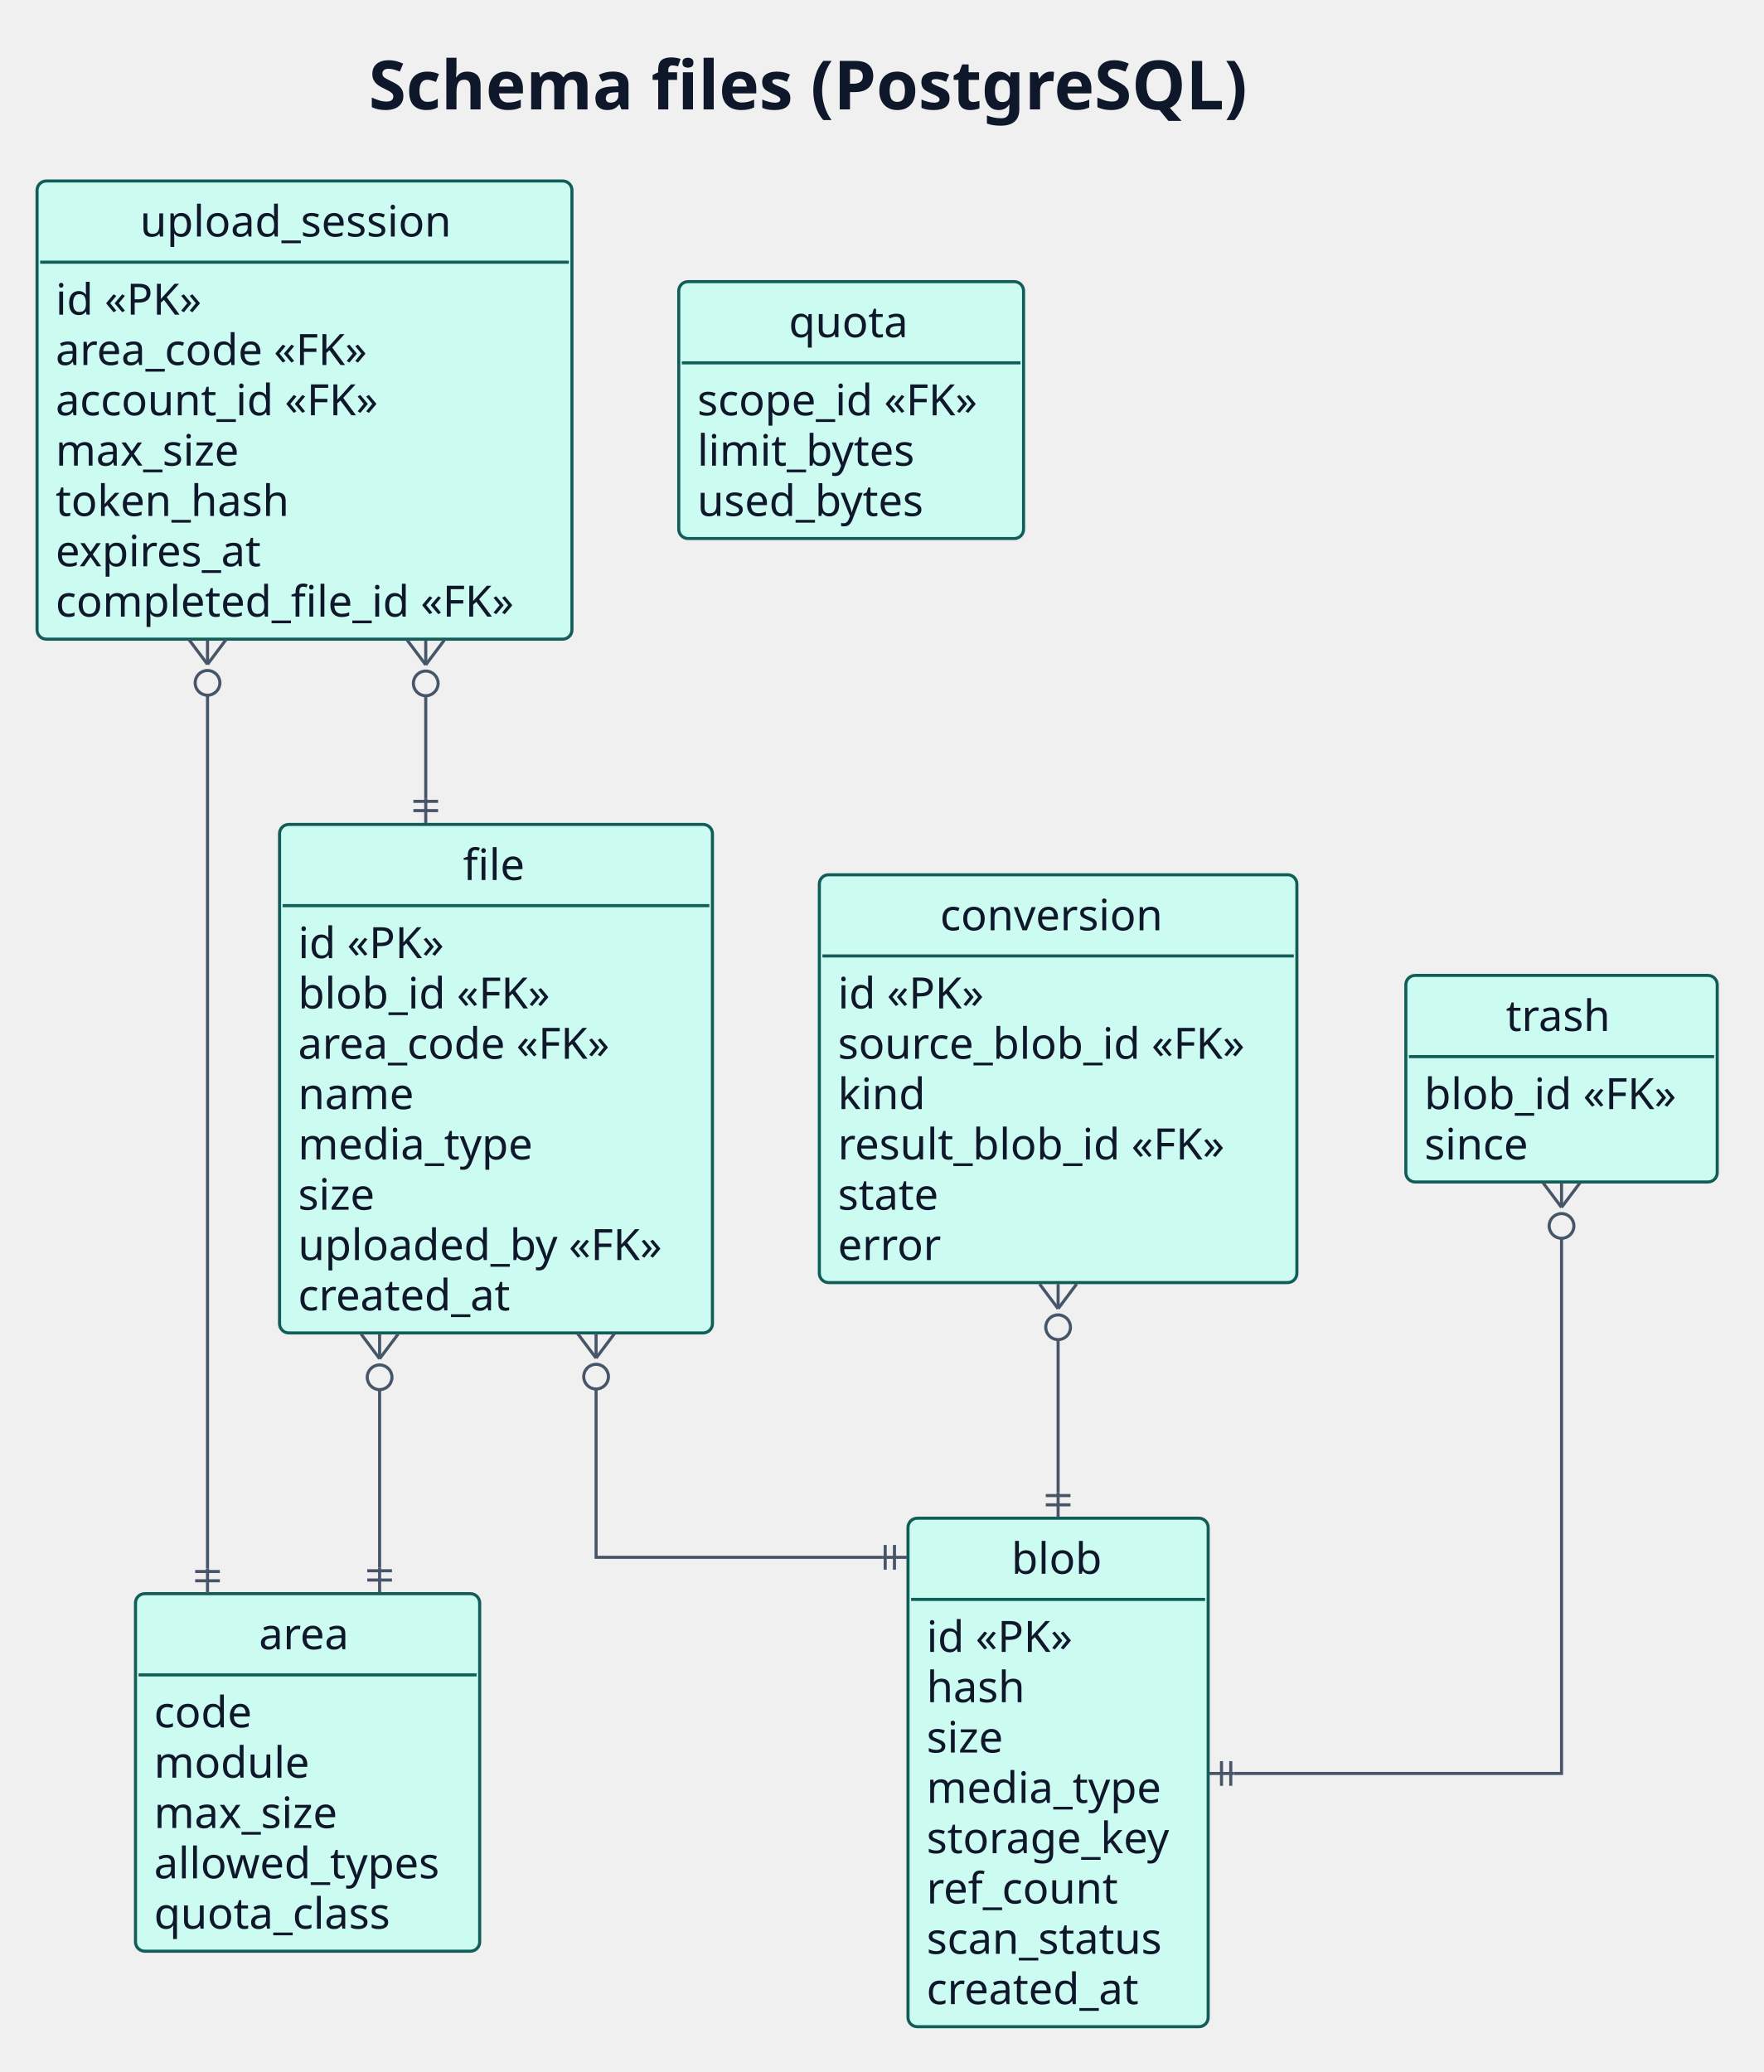
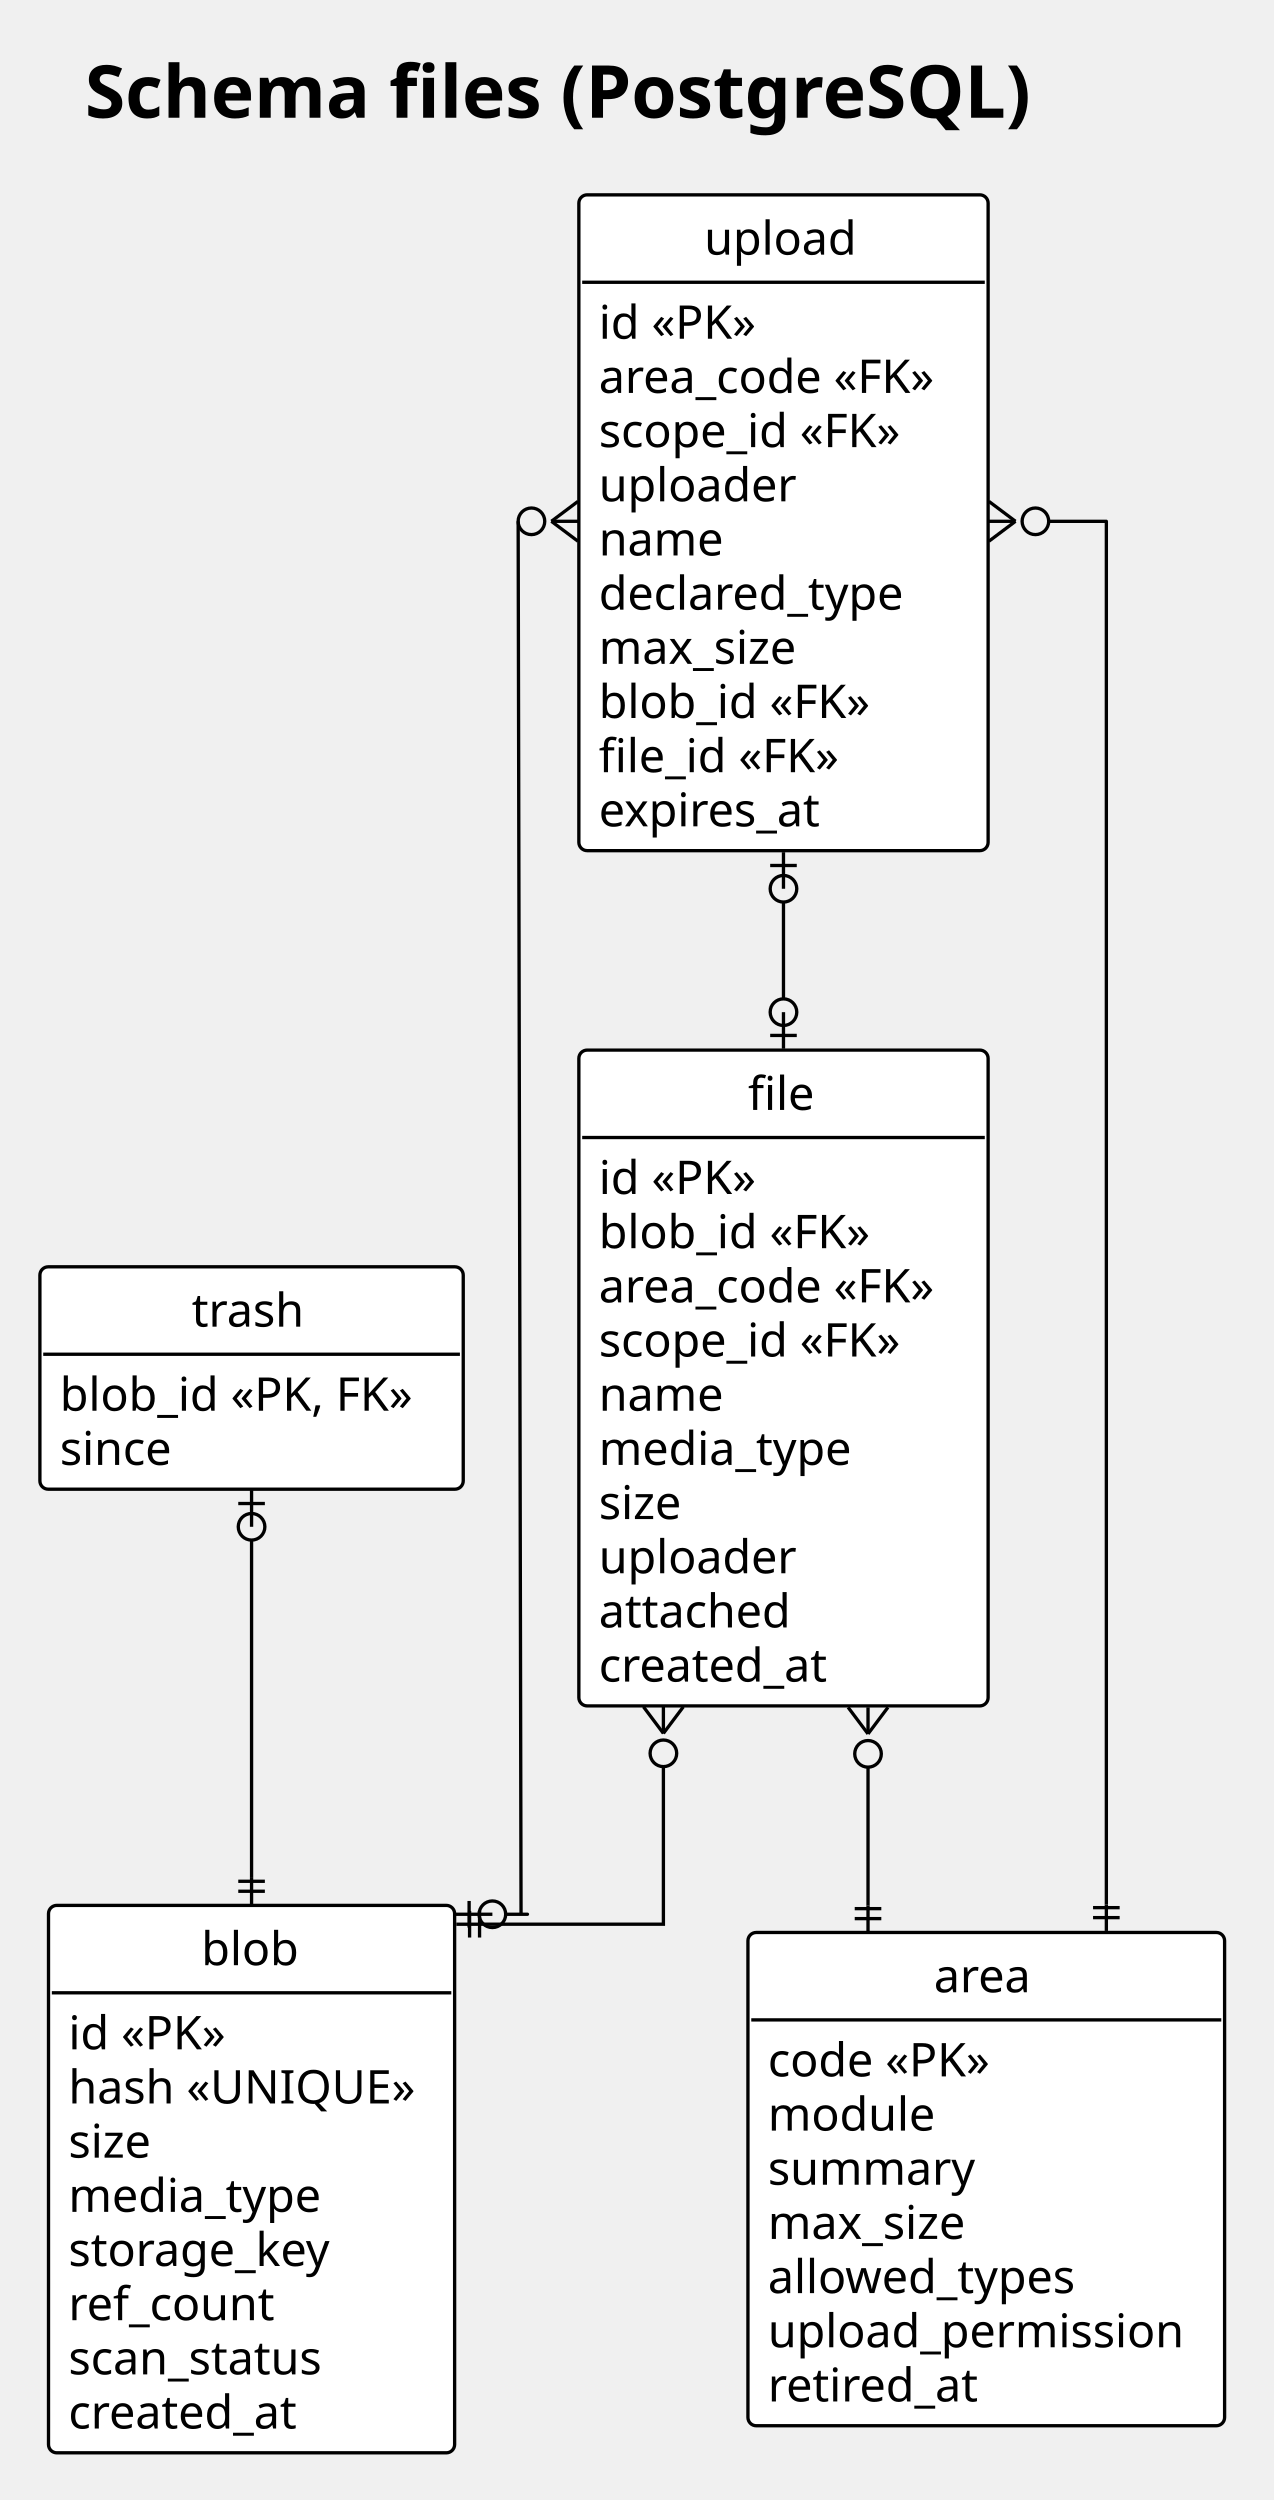
- <svg xmlns="http://www.w3.org/2000/svg" version="1.1" data-diagram-type="CLASS" style="width:571px;height:671px;background:#FFFFFF;" width="571px" height="671px" viewBox="0 0 571 671" zoomAndPan="magnify" preserveAspectRatio="none" contentStyleType="text/css">
+ <svg xmlns="http://www.w3.org/2000/svg" version="1.1" data-diagram-type="CLASS" style="width:383px;height:752px;background:#FFFFFF;" width="383px" height="752px" viewBox="0 0 383 752" zoomAndPan="magnify" preserveAspectRatio="none" contentStyleType="text/css">
  <defs />
  <g font-family="sans-serif" lengthAdjust="spacing">
-     <g class="title" data-source-line="108">
-       <text x="119.37" y="35.421" fill="#0F172A" font-size="22" textLength="330.269" font-weight="700" font-family="Verdana">Schema files (PostgreSQL)</text>
+     <g class="title" data-source-line="5">
+       <text x="25.546" y="35.421" fill="#000" font-size="22" textLength="330.269" font-weight="700" font-family="Verdana">Schema files (PostgreSQL)</text>
    </g>
-     <g class="entity" data-qualified-name="blob" id="ent0001" data-source-line="110">
-       <rect x="294" y="491.659" width="97.189" height="164.672" fill="#CCFBF1" style="stroke:#115E59;stroke-width:1;" rx="3" ry="3" />
-       <text x="327.48" y="509.654" fill="#0F172A" font-size="14" textLength="30.229" font-family="Verdana">blob</text>
-       <line x1="295" y1="517.956" x2="390.189" y2="517.956" style="stroke:#115E59;stroke-width:1;" />
-       <text x="300" y="534.951" fill="#0F172A" font-size="14" textLength="51.98" font-family="Verdana">id «PK»</text>
-       <text x="300" y="551.248" fill="#0F172A" font-size="14" textLength="33.619" font-family="Verdana">hash</text>
-       <text x="300" y="567.545" fill="#0F172A" font-size="14" textLength="27.146" font-family="Verdana">size</text>
-       <text x="300" y="583.842" fill="#0F172A" font-size="14" textLength="81.881" font-family="Verdana">media_type</text>
-       <text x="300" y="600.139" fill="#0F172A" font-size="14" textLength="85.189" font-family="Verdana">storage_key</text>
-       <text x="300" y="616.436" fill="#0F172A" font-size="14" textLength="65.796" font-family="Verdana">ref_count</text>
-       <text x="300" y="632.733" fill="#0F172A" font-size="14" textLength="82.462" font-family="Verdana">scan_status</text>
-       <text x="300" y="649.029" fill="#0F172A" font-size="14" textLength="74.703" font-family="Verdana">created_at</text>
+     <g class="entity" data-qualified-name="blob" id="ent0001" data-source-line="7">
+       <rect x="14.59" y="573.139" width="122.161" height="164.672" fill="#FFF" style="stroke:#000;stroke-width:1;" rx="2.5" ry="2.5" />
+       <text x="60.556" y="591.134" fill="#000" font-size="14" textLength="30.229" font-family="Verdana">blob</text>
+       <line x1="15.59" y1="599.436" x2="135.751" y2="599.436" style="stroke:#000;stroke-width:1;" />
+       <text x="20.59" y="616.431" fill="#000" font-size="14" textLength="51.98" font-family="Verdana">id «PK»</text>
+       <text x="20.59" y="632.728" fill="#000" font-size="14" textLength="110.161" font-family="Verdana">hash «UNIQUE»</text>
+       <text x="20.59" y="649.025" fill="#000" font-size="14" textLength="27.146" font-family="Verdana">size</text>
+       <text x="20.59" y="665.322" fill="#000" font-size="14" textLength="81.881" font-family="Verdana">media_type</text>
+       <text x="20.59" y="681.619" fill="#000" font-size="14" textLength="85.189" font-family="Verdana">storage_key</text>
+       <text x="20.59" y="697.916" fill="#000" font-size="14" textLength="65.796" font-family="Verdana">ref_count</text>
+       <text x="20.59" y="714.213" fill="#000" font-size="14" textLength="82.462" font-family="Verdana">scan_status</text>
+       <text x="20.59" y="730.509" fill="#000" font-size="14" textLength="74.703" font-family="Verdana">created_at</text>
    </g>
-     <g class="entity" data-qualified-name="area" id="ent0002" data-source-line="120">
-       <rect x="43.87" y="516.099" width="111.442" height="115.781" fill="#CCFBF1" style="stroke:#115E59;stroke-width:1;" rx="3" ry="3" />
-       <text x="83.828" y="534.094" fill="#0F172A" font-size="14" textLength="31.527" font-family="Verdana">area</text>
-       <line x1="44.87" y1="542.396" x2="154.312" y2="542.396" style="stroke:#115E59;stroke-width:1;" />
-       <text x="49.87" y="559.391" fill="#0F172A" font-size="14" textLength="33.763" font-family="Verdana">code</text>
-       <text x="49.87" y="575.688" fill="#0F172A" font-size="14" textLength="52.466" font-family="Verdana">module</text>
-       <text x="49.87" y="591.985" fill="#0F172A" font-size="14" textLength="64.647" font-family="Verdana">max_size</text>
-       <text x="49.87" y="608.282" fill="#0F172A" font-size="14" textLength="99.442" font-family="Verdana">allowed_types</text>
-       <text x="49.87" y="624.579" fill="#0F172A" font-size="14" textLength="82.147" font-family="Verdana">quota_class</text>
+     <g class="entity" data-qualified-name="area" id="ent0002" data-source-line="17">
+       <rect x="224.98" y="581.289" width="143.38" height="148.375" fill="#FFF" style="stroke:#000;stroke-width:1;" rx="2.5" ry="2.5" />
+       <text x="280.906" y="599.284" fill="#000" font-size="14" textLength="31.527" font-family="Verdana">area</text>
+       <line x1="225.98" y1="607.586" x2="367.36" y2="607.586" style="stroke:#000;stroke-width:1;" />
+       <text x="230.98" y="624.581" fill="#000" font-size="14" textLength="72.967" font-family="Verdana">code «PK»</text>
+       <text x="230.98" y="640.878" fill="#000" font-size="14" textLength="52.466" font-family="Verdana">module</text>
+       <text x="230.98" y="657.175" fill="#000" font-size="14" textLength="66.063" font-family="Verdana">summary</text>
+       <text x="230.98" y="673.472" fill="#000" font-size="14" textLength="64.647" font-family="Verdana">max_size</text>
+       <text x="230.98" y="689.769" fill="#000" font-size="14" textLength="99.442" font-family="Verdana">allowed_types</text>
+       <text x="230.98" y="706.066" fill="#000" font-size="14" textLength="131.38" font-family="Verdana">upload_permission</text>
+       <text x="230.98" y="722.363" fill="#000" font-size="14" textLength="68.072" font-family="Verdana">retired_at</text>
    </g>
-     <g class="entity" data-qualified-name="file" id="ent0003" data-source-line="127">
-       <rect x="90.51" y="266.989" width="140.167" height="164.672" fill="#CCFBF1" style="stroke:#115E59;stroke-width:1;" rx="3" ry="3" />
-       <text x="149.933" y="284.984" fill="#0F172A" font-size="14" textLength="21.321" font-family="Verdana">file</text>
-       <line x1="91.51" y1="293.286" x2="229.677" y2="293.286" style="stroke:#115E59;stroke-width:1;" />
-       <text x="96.51" y="310.281" fill="#0F172A" font-size="14" textLength="51.98" font-family="Verdana">id «PK»</text>
-       <text x="96.51" y="326.578" fill="#0F172A" font-size="14" textLength="88.819" font-family="Verdana">blob_id «FK»</text>
-       <text x="96.51" y="342.875" fill="#0F172A" font-size="14" textLength="111.104" font-family="Verdana">area_code «FK»</text>
-       <text x="96.51" y="359.172" fill="#0F172A" font-size="14" textLength="39.703" font-family="Verdana">name</text>
-       <text x="96.51" y="375.469" fill="#0F172A" font-size="14" textLength="81.881" font-family="Verdana">media_type</text>
-       <text x="96.51" y="391.766" fill="#0F172A" font-size="14" textLength="27.146" font-family="Verdana">size</text>
-       <text x="96.51" y="408.063" fill="#0F172A" font-size="14" textLength="128.167" font-family="Verdana">uploaded_by «FK»</text>
-       <text x="96.51" y="424.359" fill="#0F172A" font-size="14" textLength="74.703" font-family="Verdana">created_at</text>
+     <g class="entity" data-qualified-name="file" id="ent0003" data-source-line="26">
+       <rect x="174.12" y="315.869" width="123.104" height="197.266" fill="#FFF" style="stroke:#000;stroke-width:1;" rx="2.5" ry="2.5" />
+       <text x="225.012" y="333.864" fill="#000" font-size="14" textLength="21.321" font-family="Verdana">file</text>
+       <line x1="175.12" y1="342.166" x2="296.224" y2="342.166" style="stroke:#000;stroke-width:1;" />
+       <text x="180.12" y="359.161" fill="#000" font-size="14" textLength="51.98" font-family="Verdana">id «PK»</text>
+       <text x="180.12" y="375.458" fill="#000" font-size="14" textLength="88.819" font-family="Verdana">blob_id «FK»</text>
+       <text x="180.12" y="391.755" fill="#000" font-size="14" textLength="111.104" font-family="Verdana">area_code «FK»</text>
+       <text x="180.12" y="408.052" fill="#000" font-size="14" textLength="99.647" font-family="Verdana">scope_id «FK»</text>
+       <text x="180.12" y="424.349" fill="#000" font-size="14" textLength="39.703" font-family="Verdana">name</text>
+       <text x="180.12" y="440.646" fill="#000" font-size="14" textLength="81.881" font-family="Verdana">media_type</text>
+       <text x="180.12" y="456.943" fill="#000" font-size="14" textLength="27.146" font-family="Verdana">size</text>
+       <text x="180.12" y="473.239" fill="#000" font-size="14" textLength="62.05" font-family="Verdana">uploader</text>
+       <text x="180.12" y="489.536" fill="#000" font-size="14" textLength="62.207" font-family="Verdana">attached</text>
+       <text x="180.12" y="505.833" fill="#000" font-size="14" textLength="74.703" font-family="Verdana">created_at</text>
    </g>
-     <g class="entity" data-qualified-name="upload_session" id="ent0004" data-source-line="137">
-       <rect x="12" y="58.609" width="173.191" height="148.375" fill="#CCFBF1" style="stroke:#115E59;stroke-width:1;" rx="3" ry="3" />
-       <text x="45.344" y="76.604" fill="#0F172A" font-size="14" textLength="106.504" font-family="Verdana">upload_session</text>
-       <line x1="13" y1="84.906" x2="184.191" y2="84.906" style="stroke:#115E59;stroke-width:1;" />
-       <text x="18" y="101.901" fill="#0F172A" font-size="14" textLength="51.98" font-family="Verdana">id «PK»</text>
-       <text x="18" y="118.198" fill="#0F172A" font-size="14" textLength="111.104" font-family="Verdana">area_code «FK»</text>
-       <text x="18" y="134.495" fill="#0F172A" font-size="14" textLength="114.365" font-family="Verdana">account_id «FK»</text>
-       <text x="18" y="150.792" fill="#0F172A" font-size="14" textLength="64.647" font-family="Verdana">max_size</text>
-       <text x="18" y="167.089" fill="#0F172A" font-size="14" textLength="80.268" font-family="Verdana">token_hash</text>
-       <text x="18" y="183.386" fill="#0F172A" font-size="14" textLength="72.406" font-family="Verdana">expires_at</text>
-       <text x="18" y="199.683" fill="#0F172A" font-size="14" textLength="161.191" font-family="Verdana">completed_file_id «FK»</text>
+     <g class="entity" data-qualified-name="upload" id="ent0004" data-source-line="38">
+       <rect x="174.12" y="58.609" width="123.104" height="197.266" fill="#FFF" style="stroke:#000;stroke-width:1;" rx="2.5" ry="2.5" />
+       <text x="211.832" y="76.604" fill="#000" font-size="14" textLength="47.681" font-family="Verdana">upload</text>
+       <line x1="175.12" y1="84.906" x2="296.224" y2="84.906" style="stroke:#000;stroke-width:1;" />
+       <text x="180.12" y="101.901" fill="#000" font-size="14" textLength="51.98" font-family="Verdana">id «PK»</text>
+       <text x="180.12" y="118.198" fill="#000" font-size="14" textLength="111.104" font-family="Verdana">area_code «FK»</text>
+       <text x="180.12" y="134.495" fill="#000" font-size="14" textLength="99.647" font-family="Verdana">scope_id «FK»</text>
+       <text x="180.12" y="150.792" fill="#000" font-size="14" textLength="62.05" font-family="Verdana">uploader</text>
+       <text x="180.12" y="167.089" fill="#000" font-size="14" textLength="39.703" font-family="Verdana">name</text>
+       <text x="180.12" y="183.386" fill="#000" font-size="14" textLength="99.196" font-family="Verdana">declared_type</text>
+       <text x="180.12" y="199.683" fill="#000" font-size="14" textLength="64.647" font-family="Verdana">max_size</text>
+       <text x="180.12" y="215.979" fill="#000" font-size="14" textLength="88.819" font-family="Verdana">blob_id «FK»</text>
+       <text x="180.12" y="232.276" fill="#000" font-size="14" textLength="79.912" font-family="Verdana">file_id «FK»</text>
+       <text x="180.12" y="248.573" fill="#000" font-size="14" textLength="72.406" font-family="Verdana">expires_at</text>
    </g>
-     <g class="entity" data-qualified-name="quota" id="ent0005" data-source-line="146">
-       <rect x="219.77" y="91.209" width="111.647" height="83.188" fill="#CCFBF1" style="stroke:#115E59;stroke-width:1;" rx="3" ry="3" />
-       <text x="255.397" y="109.204" fill="#0F172A" font-size="14" textLength="40.394" font-family="Verdana">quota</text>
-       <line x1="220.77" y1="117.506" x2="330.417" y2="117.506" style="stroke:#115E59;stroke-width:1;" />
-       <text x="225.77" y="134.501" fill="#0F172A" font-size="14" textLength="99.647" font-family="Verdana">scope_id «FK»</text>
-       <text x="225.77" y="150.798" fill="#0F172A" font-size="14" textLength="76.364" font-family="Verdana">limit_bytes</text>
-       <text x="225.77" y="167.095" fill="#0F172A" font-size="14" textLength="79.235" font-family="Verdana">used_bytes</text>
+     <g class="entity" data-qualified-name="trash" id="ent0005" data-source-line="50">
+       <rect x="12" y="381.059" width="127.343" height="66.891" fill="#FFF" style="stroke:#000;stroke-width:1;" rx="2.5" ry="2.5" />
+       <text x="57.676" y="399.054" fill="#000" font-size="14" textLength="35.991" font-family="Verdana">trash</text>
+       <line x1="13" y1="407.356" x2="138.343" y2="407.356" style="stroke:#000;stroke-width:1;" />
+       <text x="18" y="424.351" fill="#000" font-size="14" textLength="115.343" font-family="Verdana">blob_id «PK, FK»</text>
+       <text x="18" y="440.648" fill="#000" font-size="14" textLength="36.367" font-family="Verdana">since</text>
    </g>
-     <g class="entity" data-qualified-name="conversion" id="ent0006" data-source-line="151">
-       <rect x="265.29" y="283.279" width="154.618" height="132.078" fill="#CCFBF1" style="stroke:#115E59;stroke-width:1;" rx="3" ry="3" />
-       <text x="304.393" y="301.274" fill="#0F172A" font-size="14" textLength="76.412" font-family="Verdana">conversion</text>
-       <line x1="266.29" y1="309.576" x2="418.908" y2="309.576" style="stroke:#115E59;stroke-width:1;" />
-       <text x="271.29" y="326.571" fill="#0F172A" font-size="14" textLength="51.98" font-family="Verdana">id «PK»</text>
-       <text x="271.29" y="342.868" fill="#0F172A" font-size="14" textLength="142.618" font-family="Verdana">source_blob_id «FK»</text>
-       <text x="271.29" y="359.165" fill="#0F172A" font-size="14" textLength="29.757" font-family="Verdana">kind</text>
-       <text x="271.29" y="375.462" fill="#0F172A" font-size="14" textLength="135.734" font-family="Verdana">result_blob_id «FK»</text>
-       <text x="271.29" y="391.759" fill="#0F172A" font-size="14" textLength="35.465" font-family="Verdana">state</text>
-       <text x="271.29" y="408.056" fill="#0F172A" font-size="14" textLength="34.446" font-family="Verdana">error</text>
+     <g class="link" data-entity-1="ent0003" data-entity-2="ent0001" id="lnk6" data-source-line="55" data-link-type="crowfoot">
+       <path d="M199.55,531.399 C199.55,566.199 199.55,578.809 199.55,578.809 C199.55,578.809 176.34,578.809 145.25,578.809" style="stroke:#000;stroke-width:1;" fill="none" id="file-blob" codeLine="55" />
+       <line x1="199.55" y1="521.399" x2="193.55" y2="513.399" style="stroke:#000;stroke-width:1;" />
+       <line x1="199.55" y1="521.399" x2="205.55" y2="513.399" style="stroke:#000;stroke-width:1;" />
+       <line x1="199.55" y1="521.399" x2="199.55" y2="513.399" style="stroke:#000;stroke-width:1;" />
+       <ellipse cx="199.55" cy="527.399" rx="4" ry="4" fill="none" style="stroke:#000;stroke-width:1;" />
+       <line x1="141.25" y1="582.809" x2="141.25" y2="574.809" style="stroke:#000;stroke-width:1;" />
+       <line x1="144.25" y1="582.809" x2="144.25" y2="574.809" style="stroke:#000;stroke-width:1;" />
+       <line x1="145.25" y1="578.809" x2="137.25" y2="578.809" style="stroke:#000;stroke-width:1;" />
    </g>
-     <g class="entity" data-qualified-name="trash" id="ent0007" data-source-line="159">
-       <rect x="455.19" y="315.879" width="100.819" height="66.891" fill="#CCFBF1" style="stroke:#115E59;stroke-width:1;" rx="3" ry="3" />
-       <text x="487.604" y="333.874" fill="#0F172A" font-size="14" textLength="35.991" font-family="Verdana">trash</text>
-       <line x1="456.19" y1="342.176" x2="555.009" y2="342.176" style="stroke:#115E59;stroke-width:1;" />
-       <text x="461.19" y="359.171" fill="#0F172A" font-size="14" textLength="88.819" font-family="Verdana">blob_id «FK»</text>
-       <text x="461.19" y="375.468" fill="#0F172A" font-size="14" textLength="36.367" font-family="Verdana">since</text>
+     <g class="link" data-entity-1="ent0003" data-entity-2="ent0002" id="lnk7" data-source-line="56" data-link-type="crowfoot">
+       <path d="M261.1,531.559 C261.1,554.149 261.1,551.769 261.1,573.119" style="stroke:#000;stroke-width:1;" fill="none" id="file-area" codeLine="56" />
+       <line x1="261.1" y1="521.559" x2="255.1" y2="513.559" style="stroke:#000;stroke-width:1;" />
+       <line x1="261.1" y1="521.559" x2="267.1" y2="513.559" style="stroke:#000;stroke-width:1;" />
+       <line x1="261.1" y1="521.559" x2="261.1" y2="513.559" style="stroke:#000;stroke-width:1;" />
+       <ellipse cx="261.1" cy="527.559" rx="4" ry="4" fill="none" style="stroke:#000;stroke-width:1;" />
+       <line x1="265.1" y1="577.119" x2="257.1" y2="577.119" style="stroke:#000;stroke-width:1;" />
+       <line x1="265.1" y1="574.119" x2="257.1" y2="574.119" style="stroke:#000;stroke-width:1;" />
+       <line x1="261.1" y1="573.119" x2="261.1" y2="581.119" style="stroke:#000;stroke-width:1;" />
    </g>
-     <g class="link" data-entity-1="ent0003" data-entity-2="ent0001" id="lnk8" data-source-line="164" data-link-type="crowfoot">
-       <path d="M193,449.819 C193,486.839 193,504.329 193,504.329 C193,504.329 241.98,504.329 285.61,504.329" style="stroke:#475569;stroke-width:1;" fill="none" id="file-blob" codeLine="164" />
-       <line x1="193" y1="439.819" x2="187" y2="431.819" style="stroke:#475569;stroke-width:1;" />
-       <line x1="193" y1="439.819" x2="199" y2="431.819" style="stroke:#475569;stroke-width:1;" />
-       <line x1="193" y1="439.819" x2="193" y2="431.819" style="stroke:#475569;stroke-width:1;" />
-       <ellipse cx="193" cy="445.819" rx="4" ry="4" fill="none" style="stroke:#475569;stroke-width:1;" />
-       <line x1="289.61" y1="500.329" x2="289.61" y2="508.329" style="stroke:#475569;stroke-width:1;" />
-       <line x1="286.61" y1="500.329" x2="286.61" y2="508.329" style="stroke:#475569;stroke-width:1;" />
-       <line x1="285.61" y1="504.329" x2="293.61" y2="504.329" style="stroke:#475569;stroke-width:1;" />
+     <g class="link" data-entity-1="ent0004" data-entity-2="ent0002" id="lnk8" data-source-line="57" data-link-type="crowfoot">
+       <path d="M315.45,156.809 C334.61,156.809 332.79,156.809 332.79,156.809 C332.79,156.809 332.79,433.709 332.79,572.819" style="stroke:#000;stroke-width:1;" fill="none" id="upload-area" codeLine="57" />
+       <line x1="305.45" y1="156.809" x2="297.45" y2="162.809" style="stroke:#000;stroke-width:1;" />
+       <line x1="305.45" y1="156.809" x2="297.45" y2="150.809" style="stroke:#000;stroke-width:1;" />
+       <line x1="305.45" y1="156.809" x2="297.45" y2="156.809" style="stroke:#000;stroke-width:1;" />
+       <ellipse cx="311.45" cy="156.809" rx="4" ry="4" fill="none" style="stroke:#000;stroke-width:1;" />
+       <line x1="336.79" y1="576.819" x2="328.79" y2="576.819" style="stroke:#000;stroke-width:1;" />
+       <line x1="336.79" y1="573.819" x2="328.79" y2="573.819" style="stroke:#000;stroke-width:1;" />
+       <line x1="332.79" y1="572.819" x2="332.79" y2="580.819" style="stroke:#000;stroke-width:1;" />
    </g>
-     <g class="link" data-entity-1="ent0003" data-entity-2="ent0002" id="lnk9" data-source-line="165" data-link-type="crowfoot">
-       <path d="M122.91,450.019 C122.91,477.799 122.91,482.179 122.91,507.679" style="stroke:#475569;stroke-width:1;" fill="none" id="file-area" codeLine="165" />
-       <line x1="122.91" y1="440.019" x2="116.91" y2="432.019" style="stroke:#475569;stroke-width:1;" />
-       <line x1="122.91" y1="440.019" x2="128.91" y2="432.019" style="stroke:#475569;stroke-width:1;" />
-       <line x1="122.91" y1="440.019" x2="122.91" y2="432.019" style="stroke:#475569;stroke-width:1;" />
-       <ellipse cx="122.91" cy="446.019" rx="4" ry="4" fill="none" style="stroke:#475569;stroke-width:1;" />
-       <line x1="126.91" y1="511.679" x2="118.91" y2="511.679" style="stroke:#475569;stroke-width:1;" />
-       <line x1="126.91" y1="508.679" x2="118.91" y2="508.679" style="stroke:#475569;stroke-width:1;" />
-       <line x1="122.91" y1="507.679" x2="122.91" y2="515.679" style="stroke:#475569;stroke-width:1;" />
+     <g class="link" data-entity-1="ent0004" data-entity-2="ent0001" id="lnk9" data-source-line="58" data-link-type="crowfoot">
+       <path d="M155.86,156.809 C155.86,156.809 156.73,575.809 156.73,575.809 C156.73,575.809 163.41,575.809 152.11,575.809" style="stroke:#000;stroke-width:1;" fill="none" id="upload-blob" codeLine="58" />
+       <line x1="165.86" y1="156.809" x2="173.86" y2="150.809" style="stroke:#000;stroke-width:1;" />
+       <line x1="165.86" y1="156.809" x2="173.86" y2="162.809" style="stroke:#000;stroke-width:1;" />
+       <line x1="165.86" y1="156.809" x2="173.86" y2="156.809" style="stroke:#000;stroke-width:1;" />
+       <ellipse cx="159.86" cy="156.809" rx="4" ry="4" fill="none" style="stroke:#000;stroke-width:1;" />
+       <line x1="148.11" y1="575.809" x2="137.11" y2="575.809" style="stroke:#000;stroke-width:1;" />
+       <ellipse cx="148.11" cy="575.809" rx="4" ry="4" fill="none" style="stroke:#000;stroke-width:1;" />
+       <line x1="141.11" y1="579.809" x2="141.11" y2="571.809" style="stroke:#000;stroke-width:1;" />
    </g>
-     <g class="link" data-entity-1="ent0004" data-entity-2="ent0002" id="lnk10" data-source-line="166" data-link-type="crowfoot">
-       <path d="M67.19,225.139 C67.19,312.199 67.19,428.569 67.19,507.919" style="stroke:#475569;stroke-width:1;" fill="none" id="upload_session-area" codeLine="166" />
-       <line x1="67.19" y1="215.139" x2="61.19" y2="207.139" style="stroke:#475569;stroke-width:1;" />
-       <line x1="67.19" y1="215.139" x2="73.19" y2="207.139" style="stroke:#475569;stroke-width:1;" />
-       <line x1="67.19" y1="215.139" x2="67.19" y2="207.139" style="stroke:#475569;stroke-width:1;" />
-       <ellipse cx="67.19" cy="221.139" rx="4" ry="4" fill="none" style="stroke:#475569;stroke-width:1;" />
-       <line x1="71.19" y1="511.919" x2="63.19" y2="511.919" style="stroke:#475569;stroke-width:1;" />
-       <line x1="71.19" y1="508.919" x2="63.19" y2="508.919" style="stroke:#475569;stroke-width:1;" />
-       <line x1="67.19" y1="507.919" x2="67.19" y2="515.919" style="stroke:#475569;stroke-width:1;" />
+     <g class="link" data-entity-1="ent0004" data-entity-2="ent0003" id="lnk10" data-source-line="59" data-link-type="association">
+       <path d="M235.67,271.339 C235.67,290.729 235.67,281.069 235.67,300.459" style="stroke:#000;stroke-width:1;" fill="none" id="upload-file" codeLine="59" />
+       <line x1="235.67" y1="267.339" x2="235.67" y2="256.339" style="stroke:#000;stroke-width:1;" />
+       <ellipse cx="235.67" cy="267.339" rx="4" ry="4" fill="none" style="stroke:#000;stroke-width:1;" />
+       <line x1="231.67" y1="260.339" x2="239.67" y2="260.339" style="stroke:#000;stroke-width:1;" />
+       <line x1="235.67" y1="304.459" x2="235.67" y2="315.459" style="stroke:#000;stroke-width:1;" />
+       <ellipse cx="235.67" cy="304.459" rx="4" ry="4" fill="none" style="stroke:#000;stroke-width:1;" />
+       <line x1="239.67" y1="311.459" x2="231.67" y2="311.459" style="stroke:#000;stroke-width:1;" />
    </g>
-     <g class="link" data-entity-1="ent0004" data-entity-2="ent0003" id="lnk11" data-source-line="167" data-link-type="crowfoot">
-       <path d="M137.85,225.309 C137.85,244.399 137.85,239.029 137.85,258.509" style="stroke:#475569;stroke-width:1;" fill="none" id="upload_session-file" codeLine="167" />
-       <line x1="137.85" y1="215.309" x2="131.85" y2="207.309" style="stroke:#475569;stroke-width:1;" />
-       <line x1="137.85" y1="215.309" x2="143.85" y2="207.309" style="stroke:#475569;stroke-width:1;" />
-       <line x1="137.85" y1="215.309" x2="137.85" y2="207.309" style="stroke:#475569;stroke-width:1;" />
-       <ellipse cx="137.85" cy="221.309" rx="4" ry="4" fill="none" style="stroke:#475569;stroke-width:1;" />
-       <line x1="141.85" y1="262.509" x2="133.85" y2="262.509" style="stroke:#475569;stroke-width:1;" />
-       <line x1="141.85" y1="259.509" x2="133.85" y2="259.509" style="stroke:#475569;stroke-width:1;" />
-       <line x1="137.85" y1="258.509" x2="137.85" y2="266.509" style="stroke:#475569;stroke-width:1;" />
-     </g>
-     <g class="link" data-entity-1="ent0006" data-entity-2="ent0001" id="lnk12" data-source-line="168" data-link-type="crowfoot">
-       <path d="M342.6,433.819 C342.6,457.499 342.6,458.459 342.6,483.329" style="stroke:#475569;stroke-width:1;" fill="none" id="conversion-blob" codeLine="168" />
-       <line x1="342.6" y1="423.819" x2="336.6" y2="415.819" style="stroke:#475569;stroke-width:1;" />
-       <line x1="342.6" y1="423.819" x2="348.6" y2="415.819" style="stroke:#475569;stroke-width:1;" />
-       <line x1="342.6" y1="423.819" x2="342.6" y2="415.819" style="stroke:#475569;stroke-width:1;" />
-       <ellipse cx="342.6" cy="429.819" rx="4" ry="4" fill="none" style="stroke:#475569;stroke-width:1;" />
-       <line x1="346.6" y1="487.329" x2="338.6" y2="487.329" style="stroke:#475569;stroke-width:1;" />
-       <line x1="346.6" y1="484.329" x2="338.6" y2="484.329" style="stroke:#475569;stroke-width:1;" />
-       <line x1="342.6" y1="483.329" x2="342.6" y2="491.329" style="stroke:#475569;stroke-width:1;" />
-     </g>
-     <g class="link" data-entity-1="ent0007" data-entity-2="ent0001" id="lnk13" data-source-line="169" data-link-type="crowfoot">
-       <path d="M505.6,401.009 C505.6,463.779 505.6,574.329 505.6,574.329 C505.6,574.329 447.51,574.329 399.5,574.329" style="stroke:#475569;stroke-width:1;" fill="none" id="trash-blob" codeLine="169" />
-       <line x1="505.6" y1="391.009" x2="499.6" y2="383.009" style="stroke:#475569;stroke-width:1;" />
-       <line x1="505.6" y1="391.009" x2="511.6" y2="383.009" style="stroke:#475569;stroke-width:1;" />
-       <line x1="505.6" y1="391.009" x2="505.6" y2="383.009" style="stroke:#475569;stroke-width:1;" />
-       <ellipse cx="505.6" cy="397.009" rx="4" ry="4" fill="none" style="stroke:#475569;stroke-width:1;" />
-       <line x1="395.5" y1="578.329" x2="395.5" y2="570.329" style="stroke:#475569;stroke-width:1;" />
-       <line x1="398.5" y1="578.329" x2="398.5" y2="570.329" style="stroke:#475569;stroke-width:1;" />
-       <line x1="399.5" y1="574.329" x2="391.5" y2="574.329" style="stroke:#475569;stroke-width:1;" />
+     <g class="link" data-entity-1="ent0005" data-entity-2="ent0001" id="lnk11" data-source-line="60" data-link-type="association">
+       <path d="M75.67,463.259 C75.67,495.449 75.67,522.209 75.67,564.889" style="stroke:#000;stroke-width:1;" fill="none" id="trash-blob" codeLine="60" />
+       <line x1="75.67" y1="459.259" x2="75.67" y2="448.259" style="stroke:#000;stroke-width:1;" />
+       <ellipse cx="75.67" cy="459.259" rx="4" ry="4" fill="none" style="stroke:#000;stroke-width:1;" />
+       <line x1="71.67" y1="452.259" x2="79.67" y2="452.259" style="stroke:#000;stroke-width:1;" />
+       <line x1="79.67" y1="568.889" x2="71.67" y2="568.889" style="stroke:#000;stroke-width:1;" />
+       <line x1="79.67" y1="565.889" x2="71.67" y2="565.889" style="stroke:#000;stroke-width:1;" />
+       <line x1="75.67" y1="564.889" x2="75.67" y2="572.889" style="stroke:#000;stroke-width:1;" />
    </g>
  </g>
</svg>
